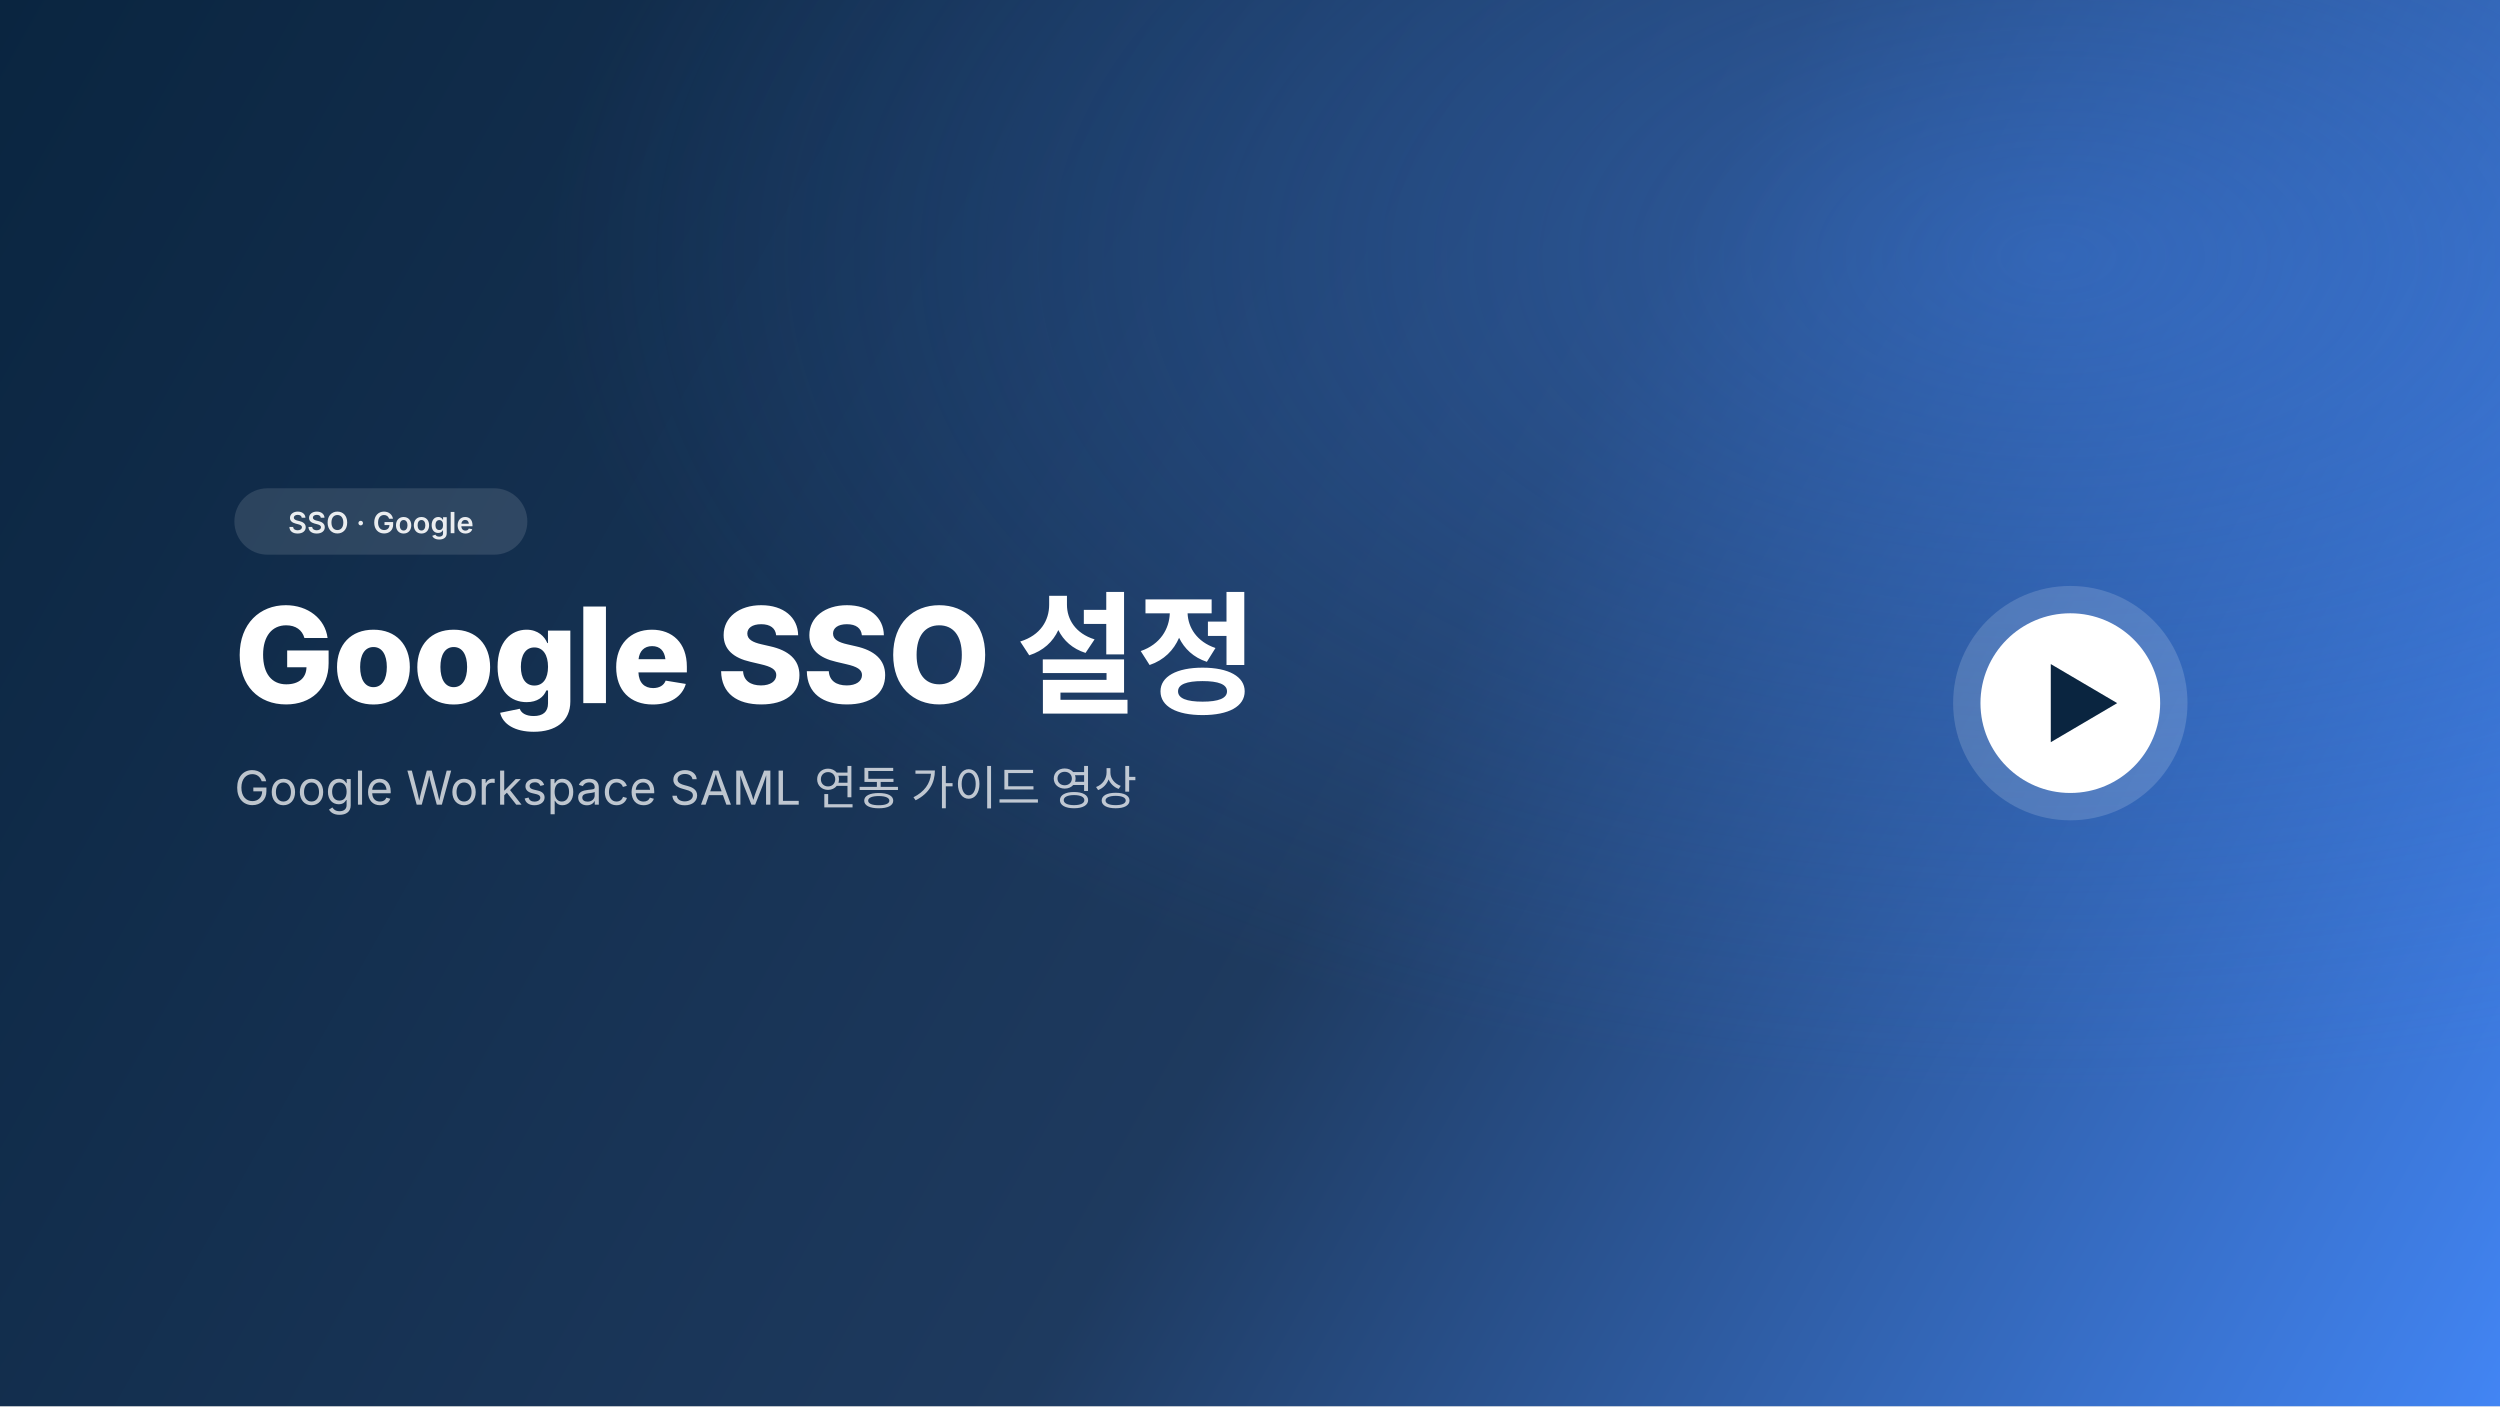
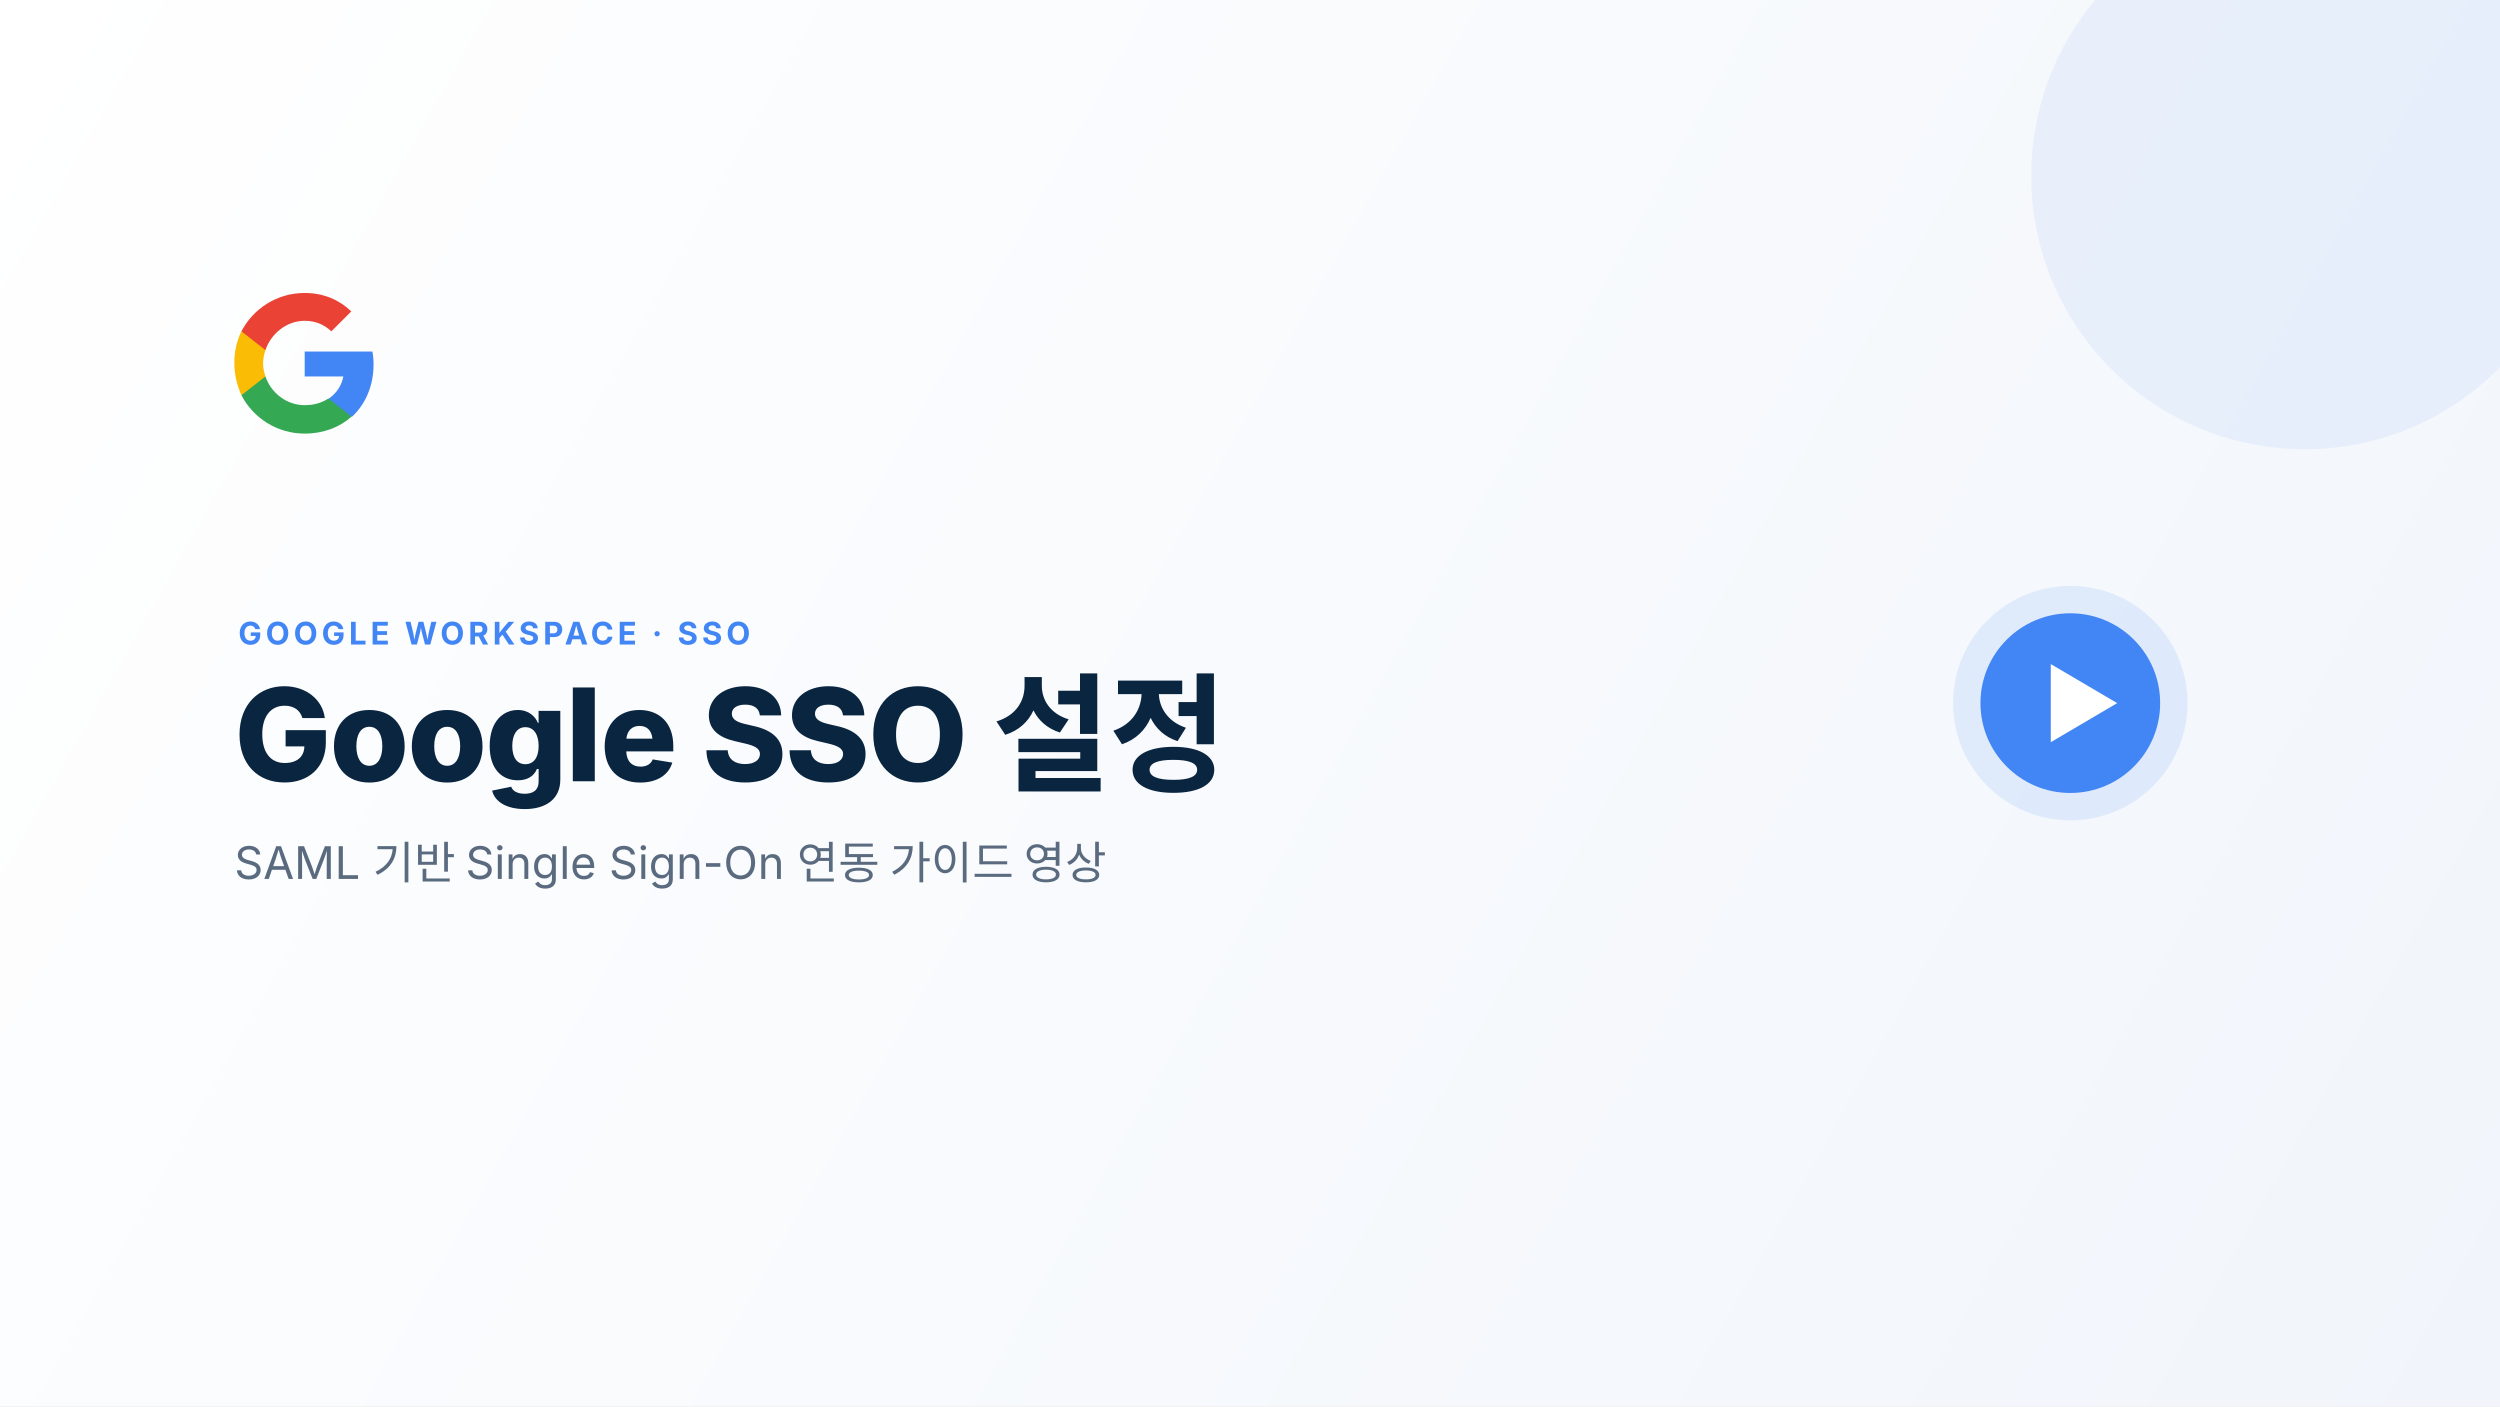
<svg xmlns="http://www.w3.org/2000/svg" width="1280" height="720" viewBox="0 0 1280 720" fill="none">
  <defs>
    <linearGradient id="bg" x1="0" y1="0" x2="1280" y2="720" gradientUnits="userSpaceOnUse">
-       <stop offset="0" stop-color="#0A2540" />
-       <stop offset="0.55" stop-color="#1E3A5F" />
-       <stop offset="1" stop-color="#4285F4" />
+       <stop offset="0" stop-color="#ffffff" />
+       <stop offset="1" stop-color="#F1F5FB" />
    </linearGradient>
-     <radialGradient id="glow" cx="0.82" cy="0.18" r="0.6">
-       <stop offset="0" stop-color="#4285F4" stop-opacity="0.45" />
-       <stop offset="1" stop-color="#4285F4" stop-opacity="0" />
-     </radialGradient>
  </defs>
  <rect width="1280" height="720" fill="url(#bg)" />
-   <rect width="1280" height="720" fill="url(#glow)" />
-   <g transform="translate(120, 250)">
-     <rect x="0" y="0" width="150" height="34" rx="17" fill="#ffffff" fill-opacity="0.12" />
-     <text x="75" y="23" font-family="Inter, -apple-system, sans-serif" font-size="15" font-weight="600" fill="#ffffff" fill-opacity="0.9" text-anchor="middle">SSO · Google</text>
+   <circle cx="1180" cy="90" r="140" fill="#4285F4" fill-opacity="0.08" />
+   <g transform="translate(120, 150) scale(1.5)">
+     <path fill="#4285F4" d="M47.5 24.5c0-1.6-.1-3.1-.4-4.5H24v8.5h13.2c-.6 3.1-2.3 5.7-4.9 7.5v6.2h7.9c4.6-4.3 7.3-10.6 7.3-17.7z" />
+     <path fill="#34A853" d="M24 48c6.5 0 12-2.2 16-5.8l-7.9-6.2c-2.2 1.5-5 2.3-8.1 2.3-6.2 0-11.5-4.2-13.4-9.8H2.4v6.4C6.4 42.6 14.5 48 24 48z" />
+     <path fill="#FBBC05" d="M10.6 28.5c-.5-1.5-.8-3.1-.8-4.5s.3-3 .8-4.5v-6.4H2.4A23.9 23.9 0 000 24c0 3.9.9 7.5 2.4 10.9l8.2-6.4z" />
+     <path fill="#EA4335" d="M24 9.5c3.5 0 6.6 1.2 9.1 3.6l6.8-6.8C35.9 2.4 30.5 0 24 0 14.5 0 6.4 5.4 2.4 13.1l8.2 6.4C12.5 13.9 17.8 9.5 24 9.5z" />
  </g>
-   <text x="120" y="360" font-family="Inter, -apple-system, sans-serif" font-size="68" font-weight="800" fill="#ffffff" letter-spacing="-1">Google SSO 설정</text>
-   <text x="120" y="412" font-family="Inter, -apple-system, sans-serif" font-size="24" font-weight="400" fill="#ffffff" fill-opacity="0.72">Google Workspace SAML 연동 가이드 영상</text>
+   <text x="122" y="330" font-family="Inter, -apple-system, sans-serif" font-size="16" font-weight="700" fill="#4285F4" letter-spacing="2">GOOGLE WORKSPACE · SSO</text>
+   <text x="120" y="400" font-family="Inter, -apple-system, sans-serif" font-size="66" font-weight="800" fill="#0A2540" letter-spacing="-1">Google SSO 설정</text>
+   <text x="120" y="450" font-family="Inter, -apple-system, sans-serif" font-size="23" font-weight="400" fill="#5B6B7F">SAML 기반 Single Sign-On 연동 가이드 영상</text>
  <g transform="translate(1000, 300)">
-     <circle cx="60" cy="60" r="60" fill="#ffffff" fill-opacity="0.16" />
-     <circle cx="60" cy="60" r="46" fill="#ffffff" />
-     <path d="M50 40 L84 60 L50 80 Z" fill="#0A2540" />
+     <circle cx="60" cy="60" r="60" fill="#4285F4" fill-opacity="0.12" />
+     <circle cx="60" cy="60" r="46" fill="#4285F4" />
+     <path d="M50 40 L84 60 L50 80 Z" fill="#ffffff" />
  </g>
</svg>
